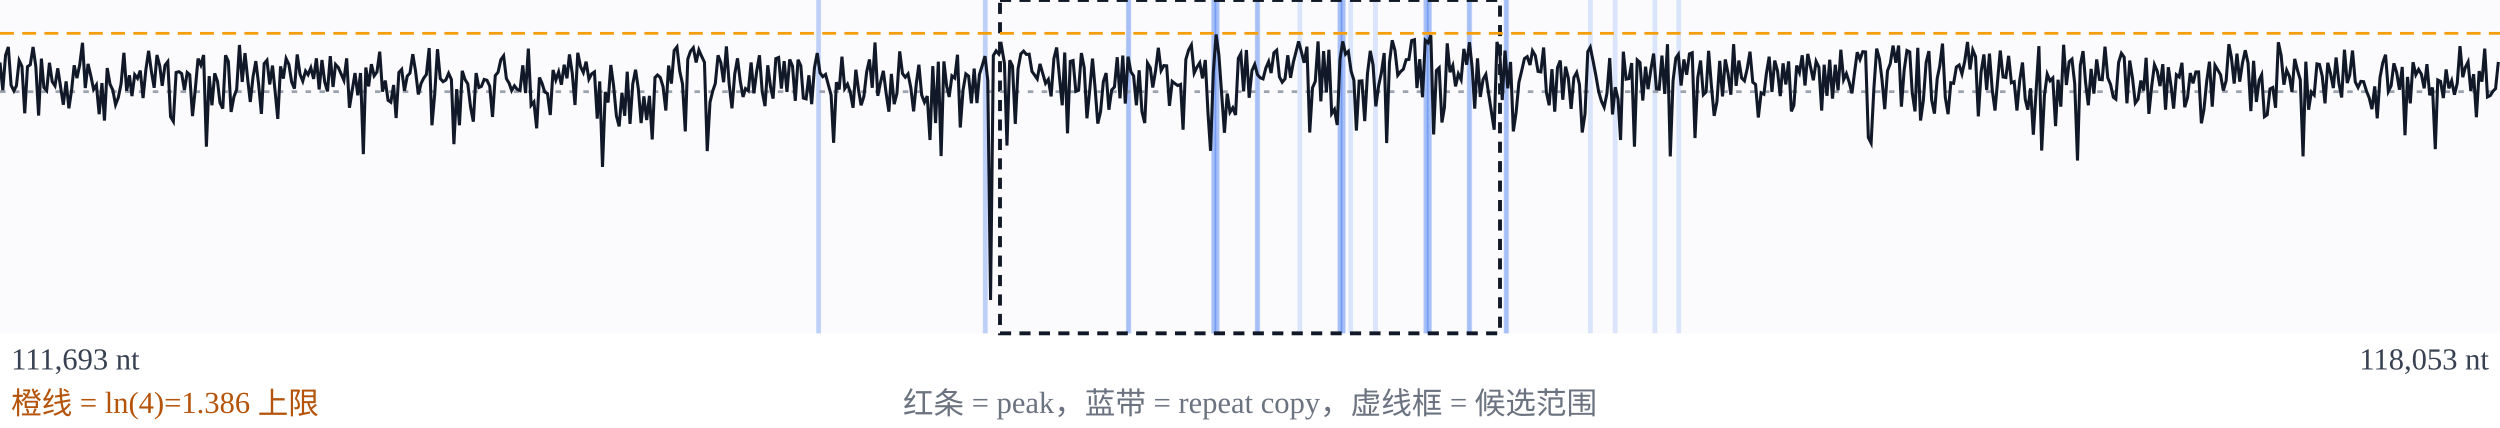
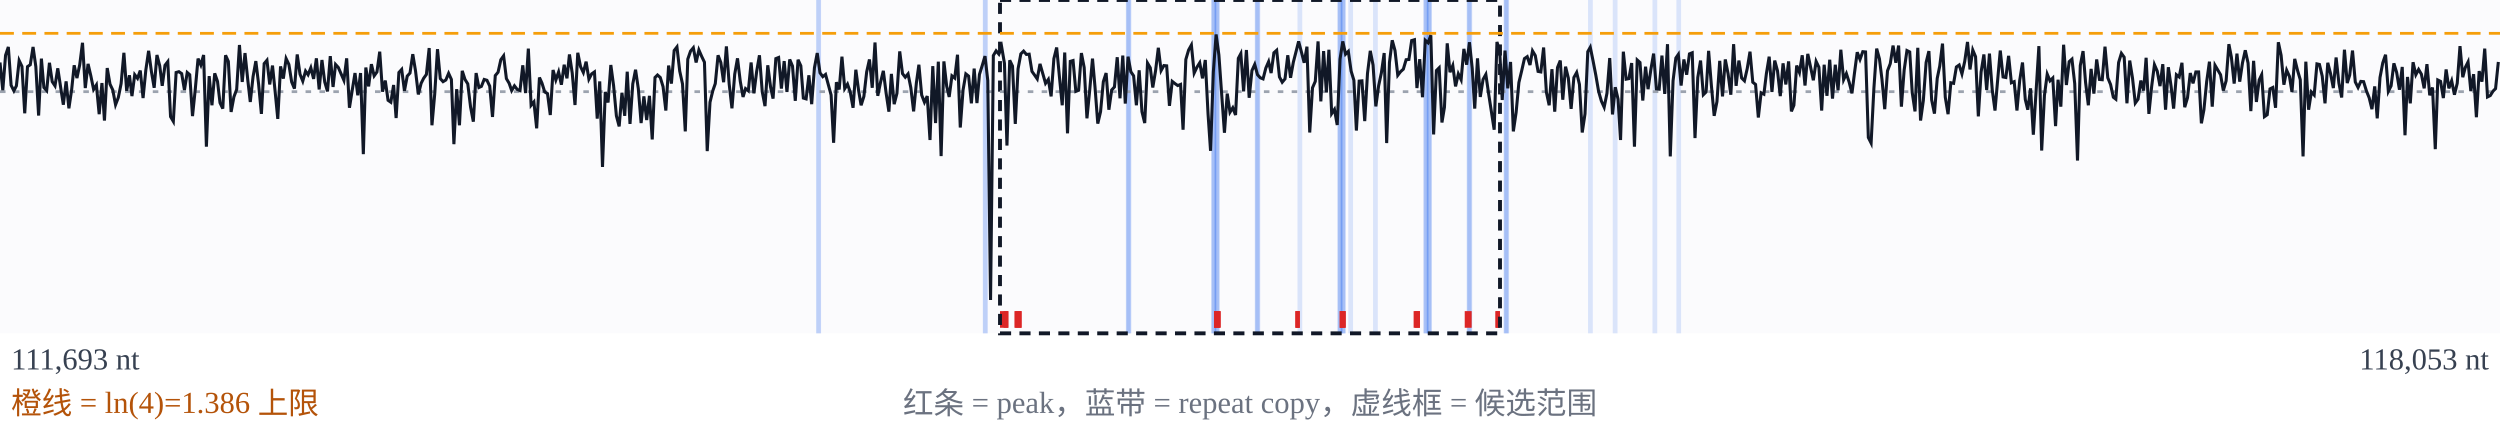
<svg xmlns="http://www.w3.org/2000/svg" viewBox="0 0 900 154" width="100%" role="img" aria-label="detector track NC_048047.1:114237-115509">
  <rect width="900" height="120" fill="#fbfbfd" />
  <rect x="405.6" y="0" width="1.7" height="120" fill="#2563eb" opacity="0.16" />
  <rect x="437.4" y="0" width="1.7" height="120" fill="#2563eb" opacity="0.16" />
  <rect x="482.8" y="0" width="1.7" height="120" fill="#2563eb" opacity="0.16" />
  <rect x="485.4" y="0" width="1.7" height="120" fill="#2563eb" opacity="0.16" />
  <rect x="494.3" y="0" width="1.7" height="120" fill="#2563eb" opacity="0.16" />
  <rect x="513.8" y="0" width="1.7" height="120" fill="#2563eb" opacity="0.16" />
  <rect x="528.3" y="0" width="1.7" height="120" fill="#2563eb" opacity="0.16" />
  <rect x="594.9" y="0" width="1.7" height="120" fill="#2563eb" opacity="0.16" />
  <rect x="405.4" y="0" width="1.7" height="120" fill="#2563eb" opacity="0.16" />
  <rect x="437.3" y="0" width="1.7" height="120" fill="#2563eb" opacity="0.16" />
  <rect x="482.7" y="0" width="1.7" height="120" fill="#2563eb" opacity="0.16" />
  <rect x="513.7" y="0" width="1.7" height="120" fill="#2563eb" opacity="0.16" />
  <rect x="528.1" y="0" width="1.7" height="120" fill="#2563eb" opacity="0.16" />
  <rect x="293.9" y="0" width="1.7" height="120" fill="#2563eb" opacity="0.16" />
  <rect x="353.8" y="0" width="1.7" height="120" fill="#2563eb" opacity="0.16" />
  <rect x="436.1" y="0" width="1.7" height="120" fill="#2563eb" opacity="0.16" />
  <rect x="451.8" y="0" width="1.7" height="120" fill="#2563eb" opacity="0.16" />
  <rect x="467.1" y="0" width="1.7" height="120" fill="#2563eb" opacity="0.16" />
  <rect x="481.6" y="0" width="1.7" height="120" fill="#2563eb" opacity="0.16" />
  <rect x="512.5" y="0" width="1.7" height="120" fill="#2563eb" opacity="0.16" />
  <rect x="541.4" y="0" width="1.7" height="120" fill="#2563eb" opacity="0.16" />
  <rect x="405.3" y="0" width="1.7" height="120" fill="#2563eb" opacity="0.16" />
  <rect x="437.1" y="0" width="1.7" height="120" fill="#2563eb" opacity="0.16" />
  <rect x="482.5" y="0" width="1.7" height="120" fill="#2563eb" opacity="0.16" />
  <rect x="513.5" y="0" width="1.7" height="120" fill="#2563eb" opacity="0.16" />
  <rect x="528.0" y="0" width="1.7" height="120" fill="#2563eb" opacity="0.16" />
  <rect x="571.7" y="0" width="1.7" height="120" fill="#2563eb" opacity="0.16" />
  <rect x="580.6" y="0" width="1.7" height="120" fill="#2563eb" opacity="0.16" />
  <rect x="603.5" y="0" width="1.7" height="120" fill="#2563eb" opacity="0.16" />
  <rect x="353.9" y="0" width="1.7" height="120" fill="#2563eb" opacity="0.16" />
  <rect x="436.3" y="0" width="1.7" height="120" fill="#2563eb" opacity="0.16" />
  <rect x="452.0" y="0" width="1.7" height="120" fill="#2563eb" opacity="0.16" />
  <rect x="481.7" y="0" width="1.7" height="120" fill="#2563eb" opacity="0.16" />
  <rect x="512.7" y="0" width="1.7" height="120" fill="#2563eb" opacity="0.16" />
  <rect x="541.6" y="0" width="1.7" height="120" fill="#2563eb" opacity="0.16" />
  <rect x="293.8" y="0" width="1.7" height="120" fill="#2563eb" opacity="0.16" />
  <rect x="436.0" y="0" width="1.7" height="120" fill="#2563eb" opacity="0.16" />
  <rect x="451.7" y="0" width="1.7" height="120" fill="#2563eb" opacity="0.16" />
  <rect x="481.4" y="0" width="1.7" height="120" fill="#2563eb" opacity="0.16" />
  <rect x="512.4" y="0" width="1.7" height="120" fill="#2563eb" opacity="0.16" />
  <rect x="541.3" y="0" width="1.7" height="120" fill="#2563eb" opacity="0.16" />
+   <rect x="360.0" y="112" width="3.0" height="6" fill="#dc2626" />
+   <rect x="361.3" y="112" width="1.7" height="6" fill="#dc2626" />
+   <rect x="365.2" y="112" width="2.5" height="6" fill="#dc2626" />
+   <rect x="365.5" y="112" width="2.3" height="6" fill="#dc2626" />
+   <rect x="437.1" y="112" width="1.6" height="6" fill="#dc2626" />
+   <rect x="437.1" y="112" width="2.1" height="6" fill="#dc2626" />
+   <rect x="437.1" y="112" width="2.4" height="6" fill="#dc2626" />
+   <rect x="466.3" y="112" width="1.6" height="6" fill="#dc2626" />
+   <rect x="466.4" y="112" width="1.4" height="6" fill="#dc2626" />
+   <rect x="466.6" y="112" width="1.3" height="6" fill="#dc2626" />
+   <rect x="482.3" y="112" width="1.4" height="6" fill="#dc2626" />
+   <rect x="482.3" y="112" width="2.0" height="6" fill="#dc2626" />
+   <rect x="482.4" y="112" width="2.1" height="6" fill="#dc2626" />
+   <rect x="508.9" y="112" width="2.3" height="6" fill="#dc2626" />
+   <rect x="509.3" y="112" width="1.8" height="6" fill="#dc2626" />
+   <rect x="527.3" y="112" width="2.5" height="6" fill="#dc2626" />
+   <rect x="538.3" y="112" width="1.7" height="6" fill="#dc2626" />
+   <rect x="538.6" y="112" width="1.3" height="6" fill="#dc2626" />
  <rect x="360.0" y="0" width="180.0" height="120" fill="none" stroke="#111827" stroke-dasharray="4 3" stroke-width="1.4" />
  <line x1="0" y1="33.0" x2="900" y2="33.0" stroke="#9ca3af" stroke-dasharray="2 3" />
  <line x1="0" y1="12.0" x2="900" y2="12.0" stroke="#f59e0b" stroke-dasharray="5 3" />
  <polyline fill="none" stroke="#111827" stroke-width="1.1" points="0.0,22.5 1.0,32.5 2.0,19.9 3.0,16.9 4.0,30.7 5.0,32.7 5.9,30.9 6.9,21.8 7.9,23.9 8.9,40.8 9.9,24.0 10.9,23.3 11.9,16.9 12.9,24.0 13.9,41.6 14.9,21.1 15.8,31.5 16.8,32.6 17.8,22.6 18.8,29.4 19.8,30.9 20.8,24.6 21.8,31.2 22.8,37.7 23.8,29.3 24.8,39.0 25.8,32.2 26.7,23.5 27.7,28.1 28.7,23.3 29.7,15.4 30.7,31.7 31.7,23.0 32.7,27.3 33.7,32.2 34.7,30.6 35.7,41.1 36.7,29.9 37.6,43.4 38.6,24.5 39.6,30.3 40.6,32.4 41.6,37.7 42.6,35.1 43.6,30.1 44.6,19.0 45.6,32.7 46.6,27.1 47.5,34.6 48.5,26.9 49.5,28.2 50.5,25.4 51.5,35.3 52.5,25.2 53.5,18.3 54.5,25.7 55.5,31.6 56.5,19.8 57.5,23.7 58.4,30.9 59.4,23.5 60.4,22.2 61.4,42.0 62.4,43.7 63.4,26.1 64.4,25.8 65.4,26.5 66.4,32.4 67.4,26.1 68.3,26.9 69.3,41.8 70.3,32.1 71.3,21.1 72.3,23.4 73.3,19.8 74.3,52.8 75.3,27.4 76.3,37.9 77.3,26.4 78.3,29.3 79.2,37.0 80.2,39.1 81.2,19.9 82.2,22.1 83.2,40.3 84.2,34.9 85.2,32.2 86.2,16.2 87.2,29.5 88.2,19.1 89.2,28.8 90.1,36.7 91.1,27.6 92.1,22.0 93.1,30.3 94.1,41.0 95.1,22.9 96.1,21.7 97.1,30.4 98.1,23.6 99.1,33.5 100.0,42.8 101.0,23.9 102.0,28.3 103.0,21.1 104.0,23.2 105.0,29.5 106.0,31.9 107.0,19.6 108.0,26.7 109.0,29.2 110.0,25.6 110.9,26.9 111.9,24.4 112.9,28.4 113.9,21.0 114.9,32.2 115.9,21.6 116.9,29.5 117.9,32.9 118.9,20.2 119.9,31.3 120.8,23.2 121.8,24.3 122.8,26.6 123.8,28.9 124.8,21.0 125.8,38.8 126.8,32.5 127.8,26.3 128.8,34.3 129.8,26.3 130.8,55.5 131.7,24.3 132.7,31.1 133.7,23.1 134.7,27.3 135.7,25.9 136.7,18.6 137.7,33.0 138.7,29.0 139.7,36.1 140.7,36.8 141.7,30.6 142.6,42.5 143.6,26.1 144.6,25.0 145.6,32.7 146.6,27.4 147.6,26.3 148.6,19.5 149.6,25.6 150.6,34.0 151.6,30.0 152.5,28.2 153.5,26.8 154.5,17.3 155.5,45.1 156.5,33.8 157.5,17.7 158.5,28.3 159.5,29.4 160.5,28.8 161.5,26.4 162.5,28.6 163.4,51.9 164.4,32.1 165.4,45.1 166.4,25.5 167.4,28.6 168.4,30.2 169.4,38.5 170.4,43.8 171.4,26.3 172.4,31.5 173.3,31.1 174.3,28.6 175.3,28.9 176.3,31.0 177.3,42.1 178.3,27.2 179.3,26.0 180.3,21.5 181.3,20.1 182.3,28.3 183.3,30.0 184.2,32.6 185.2,30.9 186.2,32.2 187.2,32.6 188.2,23.5 189.2,33.5 190.2,17.5 191.2,37.9 192.2,36.7 193.2,46.2 194.2,27.9 195.1,29.9 196.1,33.1 197.1,33.7 198.1,41.4 199.1,25.2 200.1,28.8 201.1,25.9 202.1,30.5 203.1,23.3 204.1,28.2 205.0,19.6 206.0,26.3 207.0,37.8 208.0,19.0 209.0,24.0 210.0,26.1 211.0,22.2 212.0,28.5 213.0,26.6 214.0,25.9 215.0,42.7 215.9,29.3 216.9,60.1 217.9,33.1 218.9,36.9 219.9,23.4 220.9,30.9 221.9,41.7 222.9,45.5 223.9,33.4 224.9,41.7 225.8,25.8 226.8,44.6 227.8,30.2 228.8,25.1 229.8,32.0 230.8,44.3 231.8,34.7 232.8,43.2 233.8,34.5 234.8,50.2 235.8,27.9 236.7,27.0 237.7,27.9 238.7,31.2 239.7,39.8 240.7,23.6 241.7,30.1 242.7,18.2 243.7,16.9 244.7,25.6 245.7,30.2 246.7,47.3 247.6,21.3 248.6,18.4 249.6,17.2 250.6,22.5 251.6,18.0 252.6,20.3 253.6,22.4 254.6,54.4 255.6,36.8 256.6,32.7 257.5,30.1 258.5,19.9 259.5,22.5 260.5,29.6 261.5,16.7 262.5,30.2 263.5,39.0 264.5,26.7 265.5,21.0 266.5,29.3 267.5,34.9 268.4,31.9 269.4,32.7 270.4,22.5 271.4,33.6 272.4,25.7 273.4,19.9 274.4,33.0 275.4,38.2 276.4,23.5 277.4,31.3 278.3,35.5 279.3,21.1 280.3,20.7 281.3,31.9 282.3,22.0 283.3,33.1 284.3,21.4 285.3,23.8 286.3,36.3 287.3,21.5 288.3,23.7 289.2,35.3 290.2,35.6 291.2,27.1 292.2,37.5 293.2,24.4 294.2,19.1 295.2,26.2 296.2,27.6 297.2,26.8 298.2,30.5 299.2,34.2 300.1,51.4 301.1,29.6 302.1,32.2 303.1,20.4 304.1,31.9 305.1,30.3 306.1,33.2 307.1,38.8 308.1,25.1 309.1,32.6 310.0,37.9 311.0,34.7 312.0,25.9 313.0,21.4 314.0,31.6 315.0,15.3 316.0,34.5 317.0,29.6 318.0,25.5 319.0,33.5 320.0,40.2 320.9,26.6 321.9,37.5 322.9,33.6 323.9,18.5 324.9,26.5 325.9,27.8 326.9,26.6 327.9,31.6 328.9,40.1 329.9,29.8 330.8,23.3 331.8,34.2 332.8,36.8 333.8,34.6 334.8,50.4 335.8,23.8 336.8,44.3 337.8,22.2 338.8,56.2 339.8,22.1 340.8,31.0 341.7,34.9 342.7,27.3 343.7,28.1 344.7,19.7 345.7,45.9 346.7,32.4 347.7,26.6 348.7,27.4 349.7,37.2 350.7,24.7 351.7,37.1 352.6,26.8 353.6,23.6 354.6,20.2 355.6,29.0 356.6,108.0 357.6,20.0 358.6,18.3 359.6,19.5 360.6,16.9 361.6,22.8 362.5,52.4 363.5,21.7 364.5,23.8 365.5,44.6 366.5,24.8 367.5,19.4 368.5,18.4 369.5,19.6 370.5,19.5 371.5,25.7 372.5,27.1 373.4,28.4 374.4,23.0 375.4,26.5 376.4,30.0 377.4,28.6 378.4,34.7 379.4,21.1 380.4,17.1 381.4,27.7 382.4,37.9 383.3,18.9 384.3,48.0 385.3,22.1 386.3,21.8 387.3,32.9 388.3,32.5 389.3,19.1 390.3,24.3 391.3,42.6 392.3,32.4 393.3,21.1 394.2,31.3 395.2,44.5 396.2,40.2 397.2,29.4 398.2,26.3 399.2,39.5 400.2,32.4 401.2,31.3 402.2,20.6 403.2,35.4 404.2,20.0 405.1,37.3 406.1,20.4 407.1,25.8 408.1,27.3 409.1,37.9 410.1,25.3 411.1,40.2 412.1,44.3 413.1,22.7 414.1,24.4 415.0,31.5 416.0,25.5 417.0,17.2 418.0,25.4 419.0,23.6 420.0,23.7 421.0,38.1 422.0,29.3 423.0,30.1 424.0,30.8 425.0,30.4 425.9,46.7 426.9,21.4 427.9,18.0 428.9,16.2 429.9,26.3 430.9,24.2 431.9,22.6 432.9,28.2 433.9,21.6 434.9,41.1 435.8,54.3 436.8,25.9 437.8,12.4 438.8,19.8 439.8,33.9 440.8,47.8 441.8,33.7 442.8,40.4 443.8,38.8 444.8,41.4 445.8,21.0 446.7,19.3 447.7,32.9 448.7,18.0 449.7,35.2 450.7,25.4 451.7,23.2 452.7,26.9 453.7,28.0 454.7,28.4 455.7,24.5 456.7,22.2 457.6,26.3 458.6,19.0 459.6,18.1 460.6,27.7 461.6,29.6 462.6,28.4 463.6,19.9 464.6,28.0 465.6,22.4 466.6,18.5 467.5,14.9 468.5,18.7 469.5,22.6 470.5,16.8 471.5,47.7 472.5,31.6 473.5,29.3 474.5,14.9 475.5,36.5 476.5,18.4 477.5,33.3 478.4,17.9 479.4,40.9 480.4,39.4 481.4,45.0 482.4,21.3 483.4,14.9 484.4,19.5 485.4,18.5 486.4,25.6 487.4,28.9 488.3,47.0 489.3,29.2 490.3,29.1 491.3,43.6 492.3,26.4 493.3,18.3 494.3,23.4 495.3,38.3 496.3,30.9 497.3,26.2 498.3,19.1 499.2,51.5 500.2,22.5 501.2,14.5 502.2,18.2 503.2,27.1 504.2,25.8 505.2,24.9 506.2,21.5 507.2,21.4 508.2,14.6 509.2,14.3 510.1,31.7 511.1,21.3 512.1,35.0 513.1,14.5 514.1,15.4 515.1,12.7 516.1,48.4 517.1,25.4 518.1,24.4 519.1,44.1 520.0,38.6 521.0,15.6 522.0,26.0 523.0,23.6 524.0,31.1 525.0,26.6 526.0,28.7 527.0,17.6 528.0,23.3 529.0,15.2 530.0,24.6 530.9,39.1 531.9,21.0 532.9,34.9 533.9,28.6 534.9,26.8 535.9,33.7 536.9,40.2 537.9,46.7 538.9,15.1 539.9,18.4 540.8,36.0 541.8,18.2 542.8,31.8 543.8,22.3 544.8,47.3 545.8,40.5 546.8,29.7 547.8,25.5 548.8,21.1 549.8,20.4 550.8,23.4 551.7,18.3 552.7,20.0 553.7,25.7 554.7,25.9 555.7,17.1 556.7,33.2 557.7,37.9 558.7,24.9 559.7,40.2 560.7,24.3 561.7,21.8 562.6,35.9 563.6,24.0 564.6,28.1 565.6,39.2 566.6,27.9 567.6,26.1 568.6,30.4 569.6,47.7 570.6,41.0 571.6,18.6 572.5,17.0 573.5,21.9 574.5,27.1 575.5,32.9 576.5,36.4 577.5,38.6 578.5,33.6 579.5,20.9 580.5,41.2 581.5,31.4 582.5,35.7 583.4,50.4 584.4,18.6 585.4,28.5 586.4,28.3 587.4,22.7 588.4,52.8 589.4,21.6 590.4,22.5 591.4,36.2 592.4,24.0 593.3,32.1 594.3,25.1 595.3,19.3 596.3,32.0 597.3,32.1 598.3,20.0 599.3,33.8 600.3,15.9 601.3,56.3 602.3,29.1 603.3,20.9 604.2,19.6 605.2,30.8 606.2,21.4 607.2,26.9 608.2,19.4 609.2,19.0 610.2,49.7 611.2,27.9 612.2,21.8 613.2,34.1 614.2,33.1 615.1,18.3 616.1,30.8 617.1,41.7 618.1,36.6 619.1,21.9 620.1,34.7 621.1,21.4 622.1,26.5 623.1,34.1 624.1,15.9 625.0,30.9 626.0,21.8 627.0,28.1 628.0,29.1 629.0,24.7 630.0,18.6 631.0,29.6 632.0,30.4 633.0,42.3 634.0,33.4 635.0,33.9 635.9,26.5 636.9,20.4 637.9,33.1 638.9,21.8 639.9,25.5 640.9,34.6 641.9,22.8 642.9,30.4 643.9,22.1 644.9,40.1 645.8,37.9 646.8,23.6 647.8,26.1 648.8,19.9 649.8,30.8 650.8,19.4 651.8,24.1 652.8,28.9 653.8,22.1 654.8,24.2 655.8,39.8 656.7,23.3 657.7,34.5 658.7,21.5 659.7,35.5 660.7,23.3 661.7,32.5 662.7,17.9 663.7,28.7 664.7,26.5 665.7,29.6 666.7,33.6 667.6,26.4 668.6,18.8 669.6,21.4 670.6,18.6 671.6,18.7 672.6,49.5 673.6,51.5 674.6,31.8 675.6,17.5 676.6,21.2 677.5,28.5 678.5,39.3 679.5,25.5 680.5,22.9 681.5,16.4 682.5,22.6 683.5,16.4 684.5,38.4 685.5,25.2 686.5,18.2 687.5,18.7 688.4,33.3 689.4,40.1 690.4,17.2 691.4,43.4 692.4,36.2 693.4,22.5 694.4,18.4 695.4,36.0 696.4,40.9 697.4,28.2 698.3,23.8 699.3,15.7 700.3,35.0 701.3,41.1 702.3,29.8 703.3,30.0 704.3,24.1 705.3,23.4 706.3,26.6 707.3,22.1 708.3,15.1 709.2,25.0 710.2,18.0 711.2,20.4 712.2,41.9 713.2,25.9 714.2,19.6 715.2,32.4 716.2,19.3 717.2,32.3 718.2,39.8 719.2,28.3 720.1,18.2 721.1,27.7 722.1,27.9 723.1,20.1 724.1,29.8 725.1,29.4 726.1,39.8 727.1,28.9 728.1,22.5 729.1,35.8 730.0,39.5 731.0,31.8 732.0,48.5 733.0,32.7 734.0,16.6 735.0,54.2 736.0,34.3 737.0,26.7 738.0,29.1 739.0,28.1 740.0,45.4 740.9,28.7 741.9,38.4 742.9,16.1 743.9,30.6 744.9,22.2 745.9,21.3 746.9,30.1 747.9,57.8 748.9,23.6 749.9,18.4 750.8,29.6 751.8,37.9 752.8,24.8 753.8,33.7 754.8,21.4 755.8,28.6 756.8,28.7 757.8,16.8 758.8,28.0 759.8,30.4 760.8,35.0 761.7,35.7 762.7,22.5 763.7,19.2 764.7,20.6 765.7,37.2 766.7,21.8 767.7,28.1 768.7,37.1 769.7,35.7 770.7,29.0 771.7,32.6 772.6,20.8 773.6,41.0 774.6,31.1 775.6,23.3 776.6,25.6 777.6,31.0 778.6,23.1 779.6,39.5 780.6,24.2 781.6,31.1 782.5,39.1 783.5,26.9 784.5,27.7 785.5,22.6 786.5,38.6 787.5,35.2 788.5,26.3 789.5,30.0 790.5,25.9 791.5,25.9 792.5,44.4 793.4,39.6 794.4,29.4 795.4,22.2 796.4,38.4 797.4,23.5 798.4,25.2 799.4,26.9 800.4,32.6 801.4,29.1 802.4,15.9 803.3,20.6 804.3,30.1 805.3,19.3 806.3,29.4 807.3,22.6 808.3,18.1 809.3,22.7 810.3,40.0 811.3,21.9 812.3,36.7 813.3,28.8 814.2,26.9 815.2,42.0 816.2,41.3 817.2,32.0 818.2,31.5 819.2,38.8 820.2,15.2 821.2,19.9 822.2,30.5 823.2,25.3 824.2,27.5 825.1,33.1 826.1,21.2 827.1,25.3 828.1,28.7 829.1,56.3 830.1,22.2 831.1,39.5 832.1,33.1 833.1,34.2 834.1,23.0 835.0,23.2 836.0,27.4 837.0,37.2 838.0,22.6 839.0,26.5 840.0,31.7 841.0,20.7 842.0,29.9 843.0,35.1 844.0,17.9 845.0,29.9 845.9,27.0 846.9,18.2 847.9,29.5 848.9,31.5 849.9,29.3 850.9,29.4 851.9,32.7 852.9,35.2 853.9,39.3 854.9,31.1 855.8,42.6 856.8,27.9 857.8,22.6 858.8,19.7 859.8,32.9 860.8,30.9 861.8,22.8 862.8,26.1 863.8,32.3 864.8,24.1 865.8,48.7 866.7,27.7 867.7,37.2 868.7,22.4 869.7,26.9 870.7,25.0 871.7,26.7 872.7,31.8 873.7,23.1 874.7,34.3 875.7,31.5 876.7,53.7 877.6,28.8 878.6,29.3 879.6,35.3 880.6,25.0 881.6,31.8 882.6,29.1 883.6,34.1 884.6,30.0 885.6,16.6 886.6,27.8 887.5,24.3 888.5,22.3 889.5,32.8 890.5,26.7 891.5,42.2 892.5,25.6 893.5,29.4 894.5,17.5 895.5,34.9 896.5,34.4 897.5,32.8 898.4,31.9 899.4,22.3" />
  <text x="4" y="133" font-size="11" fill="#374151">111,693 nt</text>
  <text x="896" y="133" font-size="11" text-anchor="end" fill="#374151">118,053 nt</text>
  <text x="4" y="149" font-size="11" fill="#b45309">橙线 = ln(4)=1.386 上限</text>
  <text x="450.0" y="149" font-size="11" text-anchor="middle" fill="#6b7280">红条 = peak，蓝带 = repeat copy，虚线框 = 候选范围</text>
</svg>
